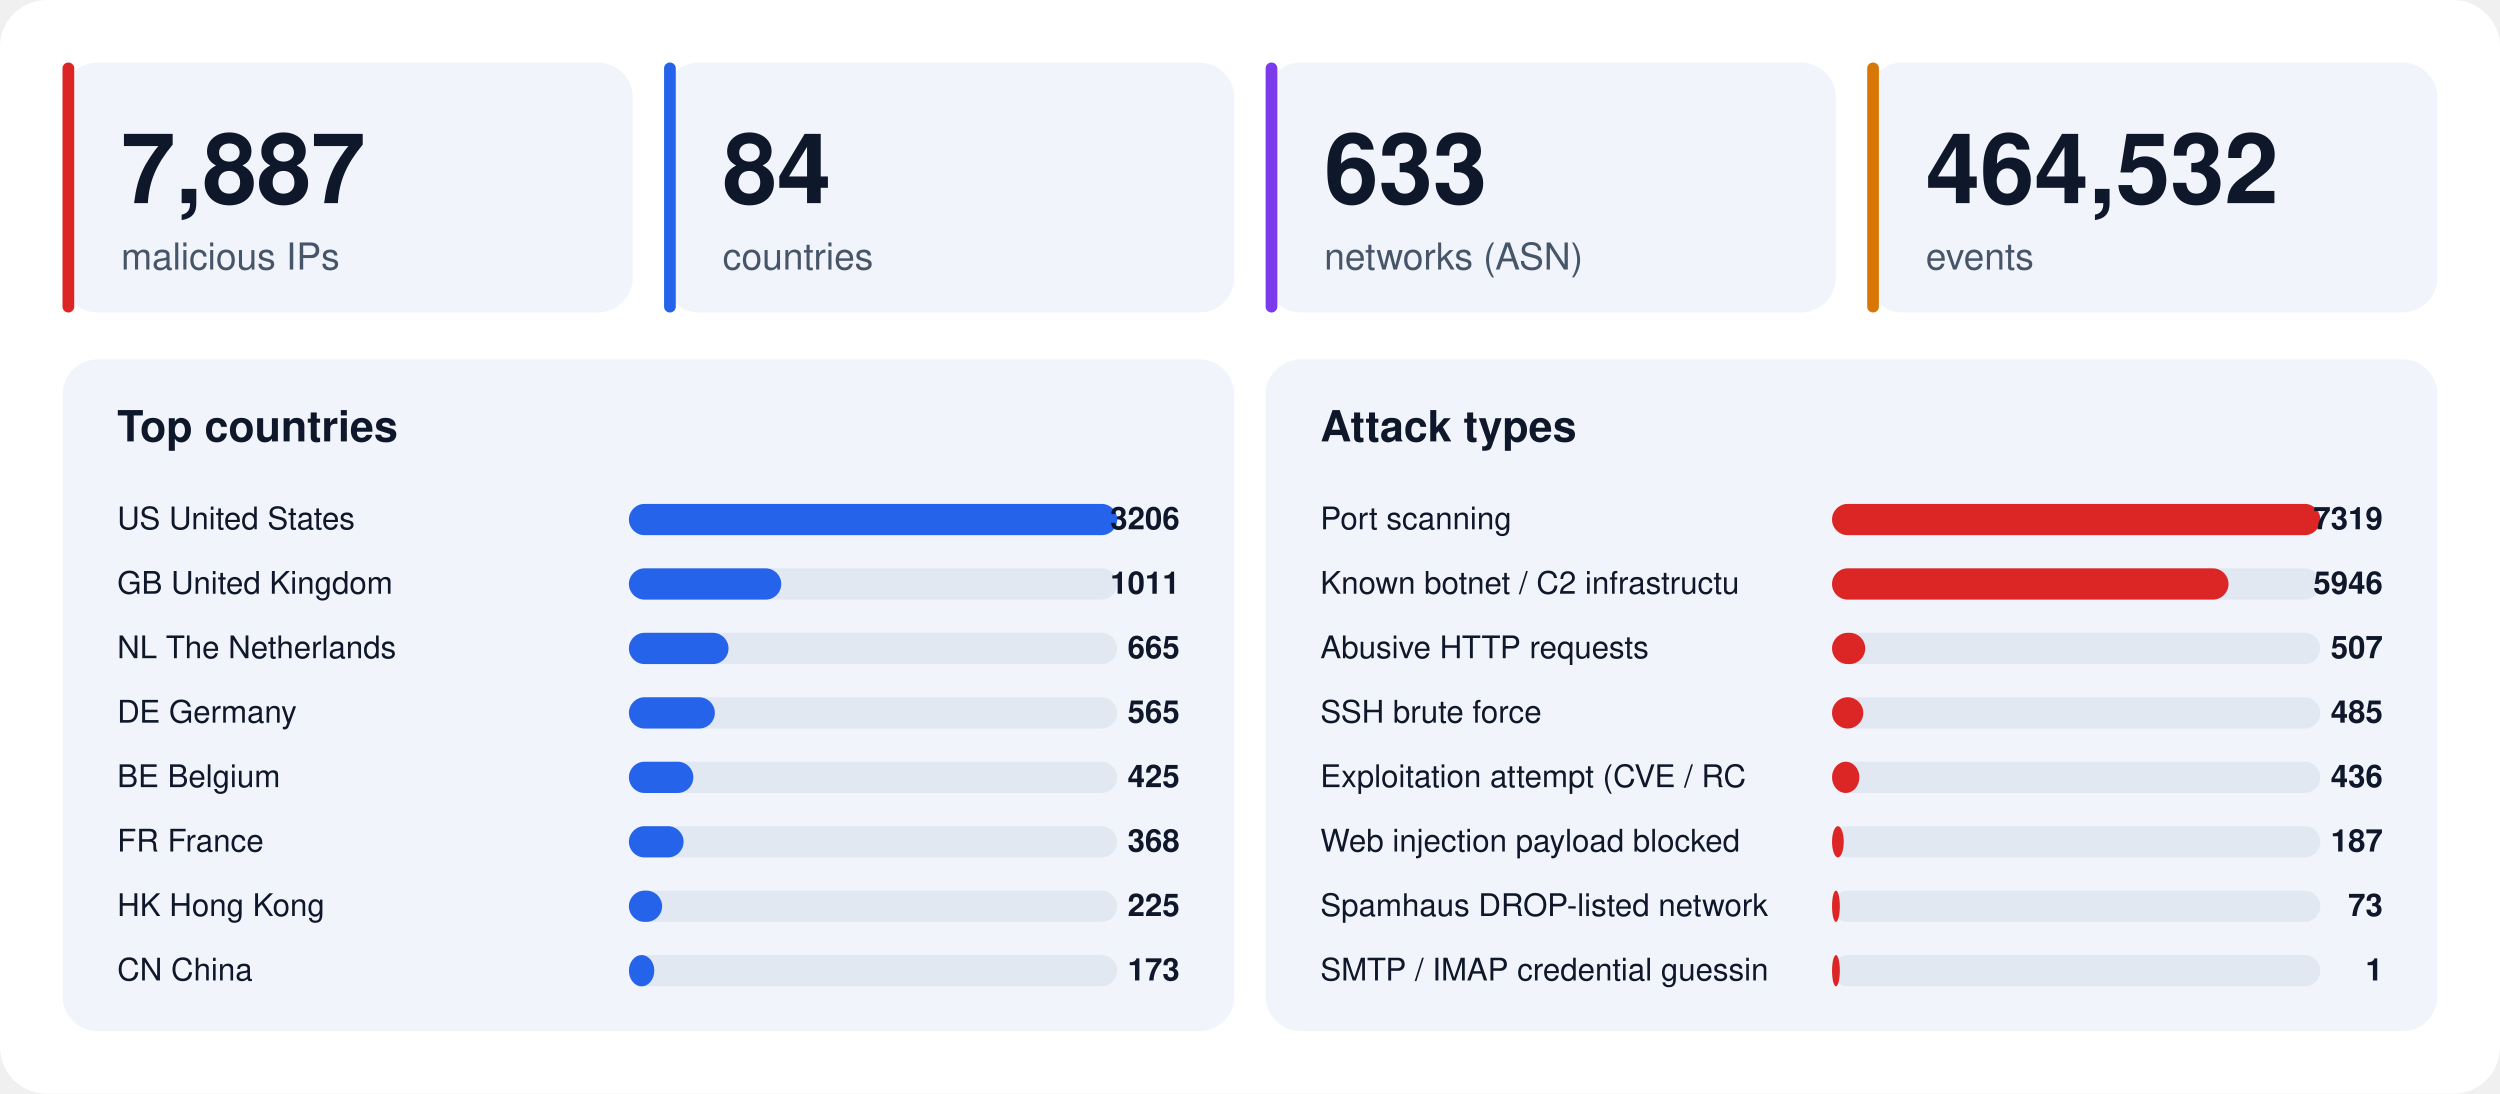
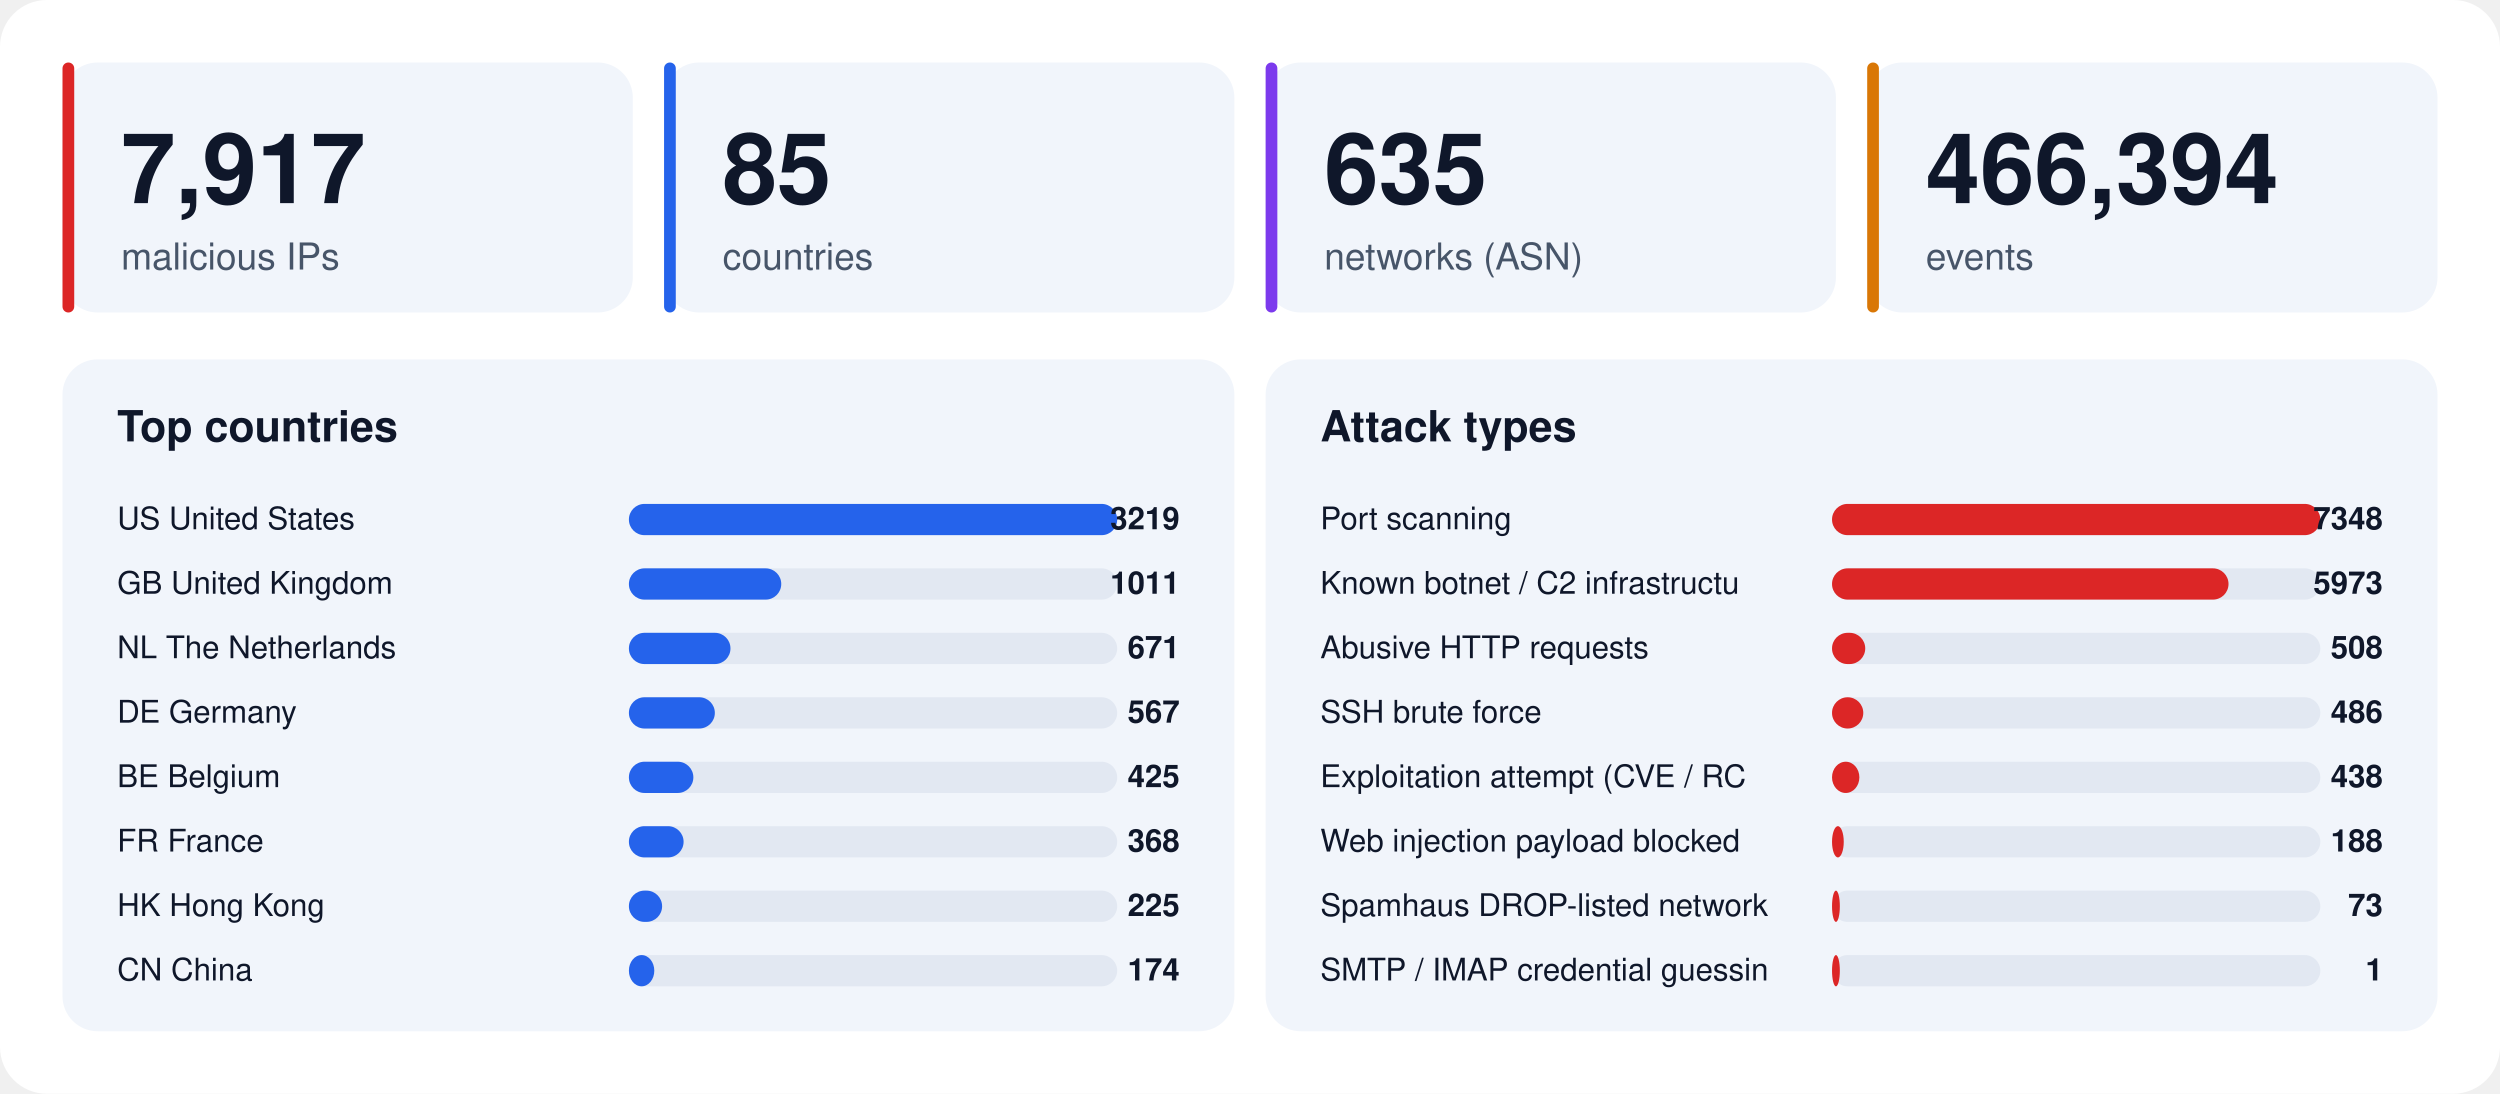
<svg xmlns="http://www.w3.org/2000/svg" width="1280" height="560" viewBox="0 0 1280 560" font-family="-apple-system,BlinkMacSystemFont,'Segoe UI',Helvetica,Arial,sans-serif">
  <rect width="1280" height="560" rx="24" fill="#ffffff" />
  <rect x="32" y="32" width="292" height="128" rx="18" fill="#f1f5fb" />
  <rect x="32" y="32" width="6" height="128" rx="3" fill="#dc2626" />
-   <text x="62" y="104" font-size="50" font-weight="800" fill="#0f172a">7,887</text>
+   <text x="62" y="104" font-size="50" font-weight="800" fill="#0f172a">7,917</text>
  <text x="62" y="138" font-size="19" fill="#475569">malicious IPs</text>
  <rect x="340" y="32" width="292" height="128" rx="18" fill="#f1f5fb" />
  <rect x="340" y="32" width="6" height="128" rx="3" fill="#2563eb" />
-   <text x="370" y="104" font-size="50" font-weight="800" fill="#0f172a">84</text>
+   <text x="370" y="104" font-size="50" font-weight="800" fill="#0f172a">85</text>
  <text x="370" y="138" font-size="19" fill="#475569">countries</text>
  <rect x="648" y="32" width="292" height="128" rx="18" fill="#f1f5fb" />
  <rect x="648" y="32" width="6" height="128" rx="3" fill="#7c3aed" />
-   <text x="678" y="104" font-size="50" font-weight="800" fill="#0f172a">633</text>
+   <text x="678" y="104" font-size="50" font-weight="800" fill="#0f172a">635</text>
  <text x="678" y="138" font-size="19" fill="#475569">networks (ASN)</text>
  <rect x="956" y="32" width="292" height="128" rx="18" fill="#f1f5fb" />
  <rect x="956" y="32" width="6" height="128" rx="3" fill="#d97706" />
-   <text x="986" y="104" font-size="50" font-weight="800" fill="#0f172a">464,532</text>
+   <text x="986" y="104" font-size="50" font-weight="800" fill="#0f172a">466,394</text>
  <text x="986" y="138" font-size="19" fill="#475569">events</text>
  <rect x="32" y="184" width="600" height="344" rx="18" fill="#f1f5fb" />
  <text x="60" y="226" font-size="22" font-weight="700" fill="#0f172a">Top countries</text>
  <text x="60" y="271" font-size="16" fill="#0f172a">US  United States</text>
  <rect x="322" y="258" width="250" height="16" rx="8" fill="#e2e8f2" />
  <rect x="322" y="258" width="250" height="16" rx="8" fill="#2563eb" />
-   <text x="604" y="271" font-size="16" font-weight="700" text-anchor="end" fill="#0f172a">3206</text>
+   <text x="604" y="271" font-size="16" font-weight="700" text-anchor="end" fill="#0f172a">3219</text>
  <text x="60" y="304" font-size="16" fill="#0f172a">GB  United Kingdom</text>
  <rect x="322" y="291" width="250" height="16" rx="8" fill="#e2e8f2" />
  <rect x="322" y="291" width="78" height="16" rx="8" fill="#2563eb" />
  <text x="604" y="304" font-size="16" font-weight="700" text-anchor="end" fill="#0f172a">1011</text>
  <text x="60" y="337" font-size="16" fill="#0f172a">NL  The Netherlands</text>
  <rect x="322" y="324" width="250" height="16" rx="8" fill="#e2e8f2" />
-   <rect x="322" y="324" width="51" height="16" rx="8" fill="#2563eb" />
-   <text x="604" y="337" font-size="16" font-weight="700" text-anchor="end" fill="#0f172a">665</text>
+   <rect x="322" y="324" width="52" height="16" rx="8" fill="#2563eb" />
+   <text x="604" y="337" font-size="16" font-weight="700" text-anchor="end" fill="#0f172a">671</text>
  <text x="60" y="370" font-size="16" fill="#0f172a">DE  Germany</text>
  <rect x="322" y="357" width="250" height="16" rx="8" fill="#e2e8f2" />
  <rect x="322" y="357" width="44" height="16" rx="8" fill="#2563eb" />
-   <text x="604" y="370" font-size="16" font-weight="700" text-anchor="end" fill="#0f172a">565</text>
+   <text x="604" y="370" font-size="16" font-weight="700" text-anchor="end" fill="#0f172a">567</text>
  <text x="60" y="403" font-size="16" fill="#0f172a">BE  Belgium</text>
  <rect x="322" y="390" width="250" height="16" rx="8" fill="#e2e8f2" />
  <rect x="322" y="390" width="33" height="16" rx="8" fill="#2563eb" />
  <text x="604" y="403" font-size="16" font-weight="700" text-anchor="end" fill="#0f172a">425</text>
  <text x="60" y="436" font-size="16" fill="#0f172a">FR  France</text>
  <rect x="322" y="423" width="250" height="16" rx="8" fill="#e2e8f2" />
  <rect x="322" y="423" width="28" height="16" rx="8" fill="#2563eb" />
  <text x="604" y="436" font-size="16" font-weight="700" text-anchor="end" fill="#0f172a">368</text>
  <text x="60" y="469" font-size="16" fill="#0f172a">HK  Hong Kong</text>
  <rect x="322" y="456" width="250" height="16" rx="8" fill="#e2e8f2" />
  <rect x="322" y="456" width="17" height="16" rx="8" fill="#2563eb" />
  <text x="604" y="469" font-size="16" font-weight="700" text-anchor="end" fill="#0f172a">225</text>
  <text x="60" y="502" font-size="16" fill="#0f172a">CN  China</text>
  <rect x="322" y="489" width="250" height="16" rx="8" fill="#e2e8f2" />
  <rect x="322" y="489" width="13" height="16" rx="8" fill="#2563eb" />
-   <text x="604" y="502" font-size="16" font-weight="700" text-anchor="end" fill="#0f172a">173</text>
+   <text x="604" y="502" font-size="16" font-weight="700" text-anchor="end" fill="#0f172a">174</text>
  <rect x="648" y="184" width="600" height="344" rx="18" fill="#f1f5fb" />
  <text x="676" y="226" font-size="22" font-weight="700" fill="#0f172a">Attack types</text>
  <text x="676" y="271" font-size="16" fill="#0f172a">Port scanning</text>
  <rect x="938" y="258" width="250" height="16" rx="8" fill="#e2e8f2" />
  <rect x="938" y="258" width="250" height="16" rx="8" fill="#dc2626" />
-   <text x="1220" y="271" font-size="16" font-weight="700" text-anchor="end" fill="#0f172a">7319</text>
+   <text x="1220" y="271" font-size="16" font-weight="700" text-anchor="end" fill="#0f172a">7348</text>
  <text x="676" y="304" font-size="16" fill="#0f172a">Known botnet / C2 infrastructu</text>
  <rect x="938" y="291" width="250" height="16" rx="8" fill="#e2e8f2" />
  <rect x="938" y="291" width="203" height="16" rx="8" fill="#dc2626" />
-   <text x="1220" y="304" font-size="16" font-weight="700" text-anchor="end" fill="#0f172a">5946</text>
+   <text x="1220" y="304" font-size="16" font-weight="700" text-anchor="end" fill="#0f172a">5973</text>
  <text x="676" y="337" font-size="16" fill="#0f172a">Abusive HTTP requests</text>
  <rect x="938" y="324" width="250" height="16" rx="8" fill="#e2e8f2" />
  <rect x="938" y="324" width="17" height="16" rx="8" fill="#dc2626" />
-   <text x="1220" y="337" font-size="16" font-weight="700" text-anchor="end" fill="#0f172a">507</text>
+   <text x="1220" y="337" font-size="16" font-weight="700" text-anchor="end" fill="#0f172a">508</text>
  <text x="676" y="370" font-size="16" fill="#0f172a">SSH brute force</text>
  <rect x="938" y="357" width="250" height="16" rx="8" fill="#e2e8f2" />
  <rect x="938" y="357" width="16" height="16" rx="8" fill="#dc2626" />
-   <text x="1220" y="370" font-size="16" font-weight="700" text-anchor="end" fill="#0f172a">485</text>
+   <text x="1220" y="370" font-size="16" font-weight="700" text-anchor="end" fill="#0f172a">486</text>
  <text x="676" y="403" font-size="16" fill="#0f172a">Exploitation attempt (CVE / RC</text>
  <rect x="938" y="390" width="250" height="16" rx="8" fill="#e2e8f2" />
  <rect x="938" y="390" width="14" height="16" rx="8" fill="#dc2626" />
-   <text x="1220" y="403" font-size="16" font-weight="700" text-anchor="end" fill="#0f172a">436</text>
+   <text x="1220" y="403" font-size="16" font-weight="700" text-anchor="end" fill="#0f172a">438</text>
  <text x="676" y="436" font-size="16" fill="#0f172a">Web injection payload blocked </text>
  <rect x="938" y="423" width="250" height="16" rx="8" fill="#e2e8f2" />
  <rect x="938" y="423" width="6" height="16" rx="8" fill="#dc2626" />
-   <text x="1220" y="436" font-size="16" font-weight="700" text-anchor="end" fill="#0f172a">187</text>
+   <text x="1220" y="436" font-size="16" font-weight="700" text-anchor="end" fill="#0f172a">188</text>
  <text x="676" y="469" font-size="16" fill="#0f172a">Spamhaus DROP-listed network</text>
  <rect x="938" y="456" width="250" height="16" rx="8" fill="#e2e8f2" />
  <rect x="938" y="456" width="4" height="16" rx="8" fill="#dc2626" />
  <text x="1220" y="469" font-size="16" font-weight="700" text-anchor="end" fill="#0f172a">73</text>
  <text x="676" y="502" font-size="16" fill="#0f172a">SMTP / IMAP credential guessin</text>
  <rect x="938" y="489" width="250" height="16" rx="8" fill="#e2e8f2" />
  <rect x="938" y="489" width="4" height="16" rx="8" fill="#dc2626" />
  <text x="1220" y="502" font-size="16" font-weight="700" text-anchor="end" fill="#0f172a">1</text>
</svg>
